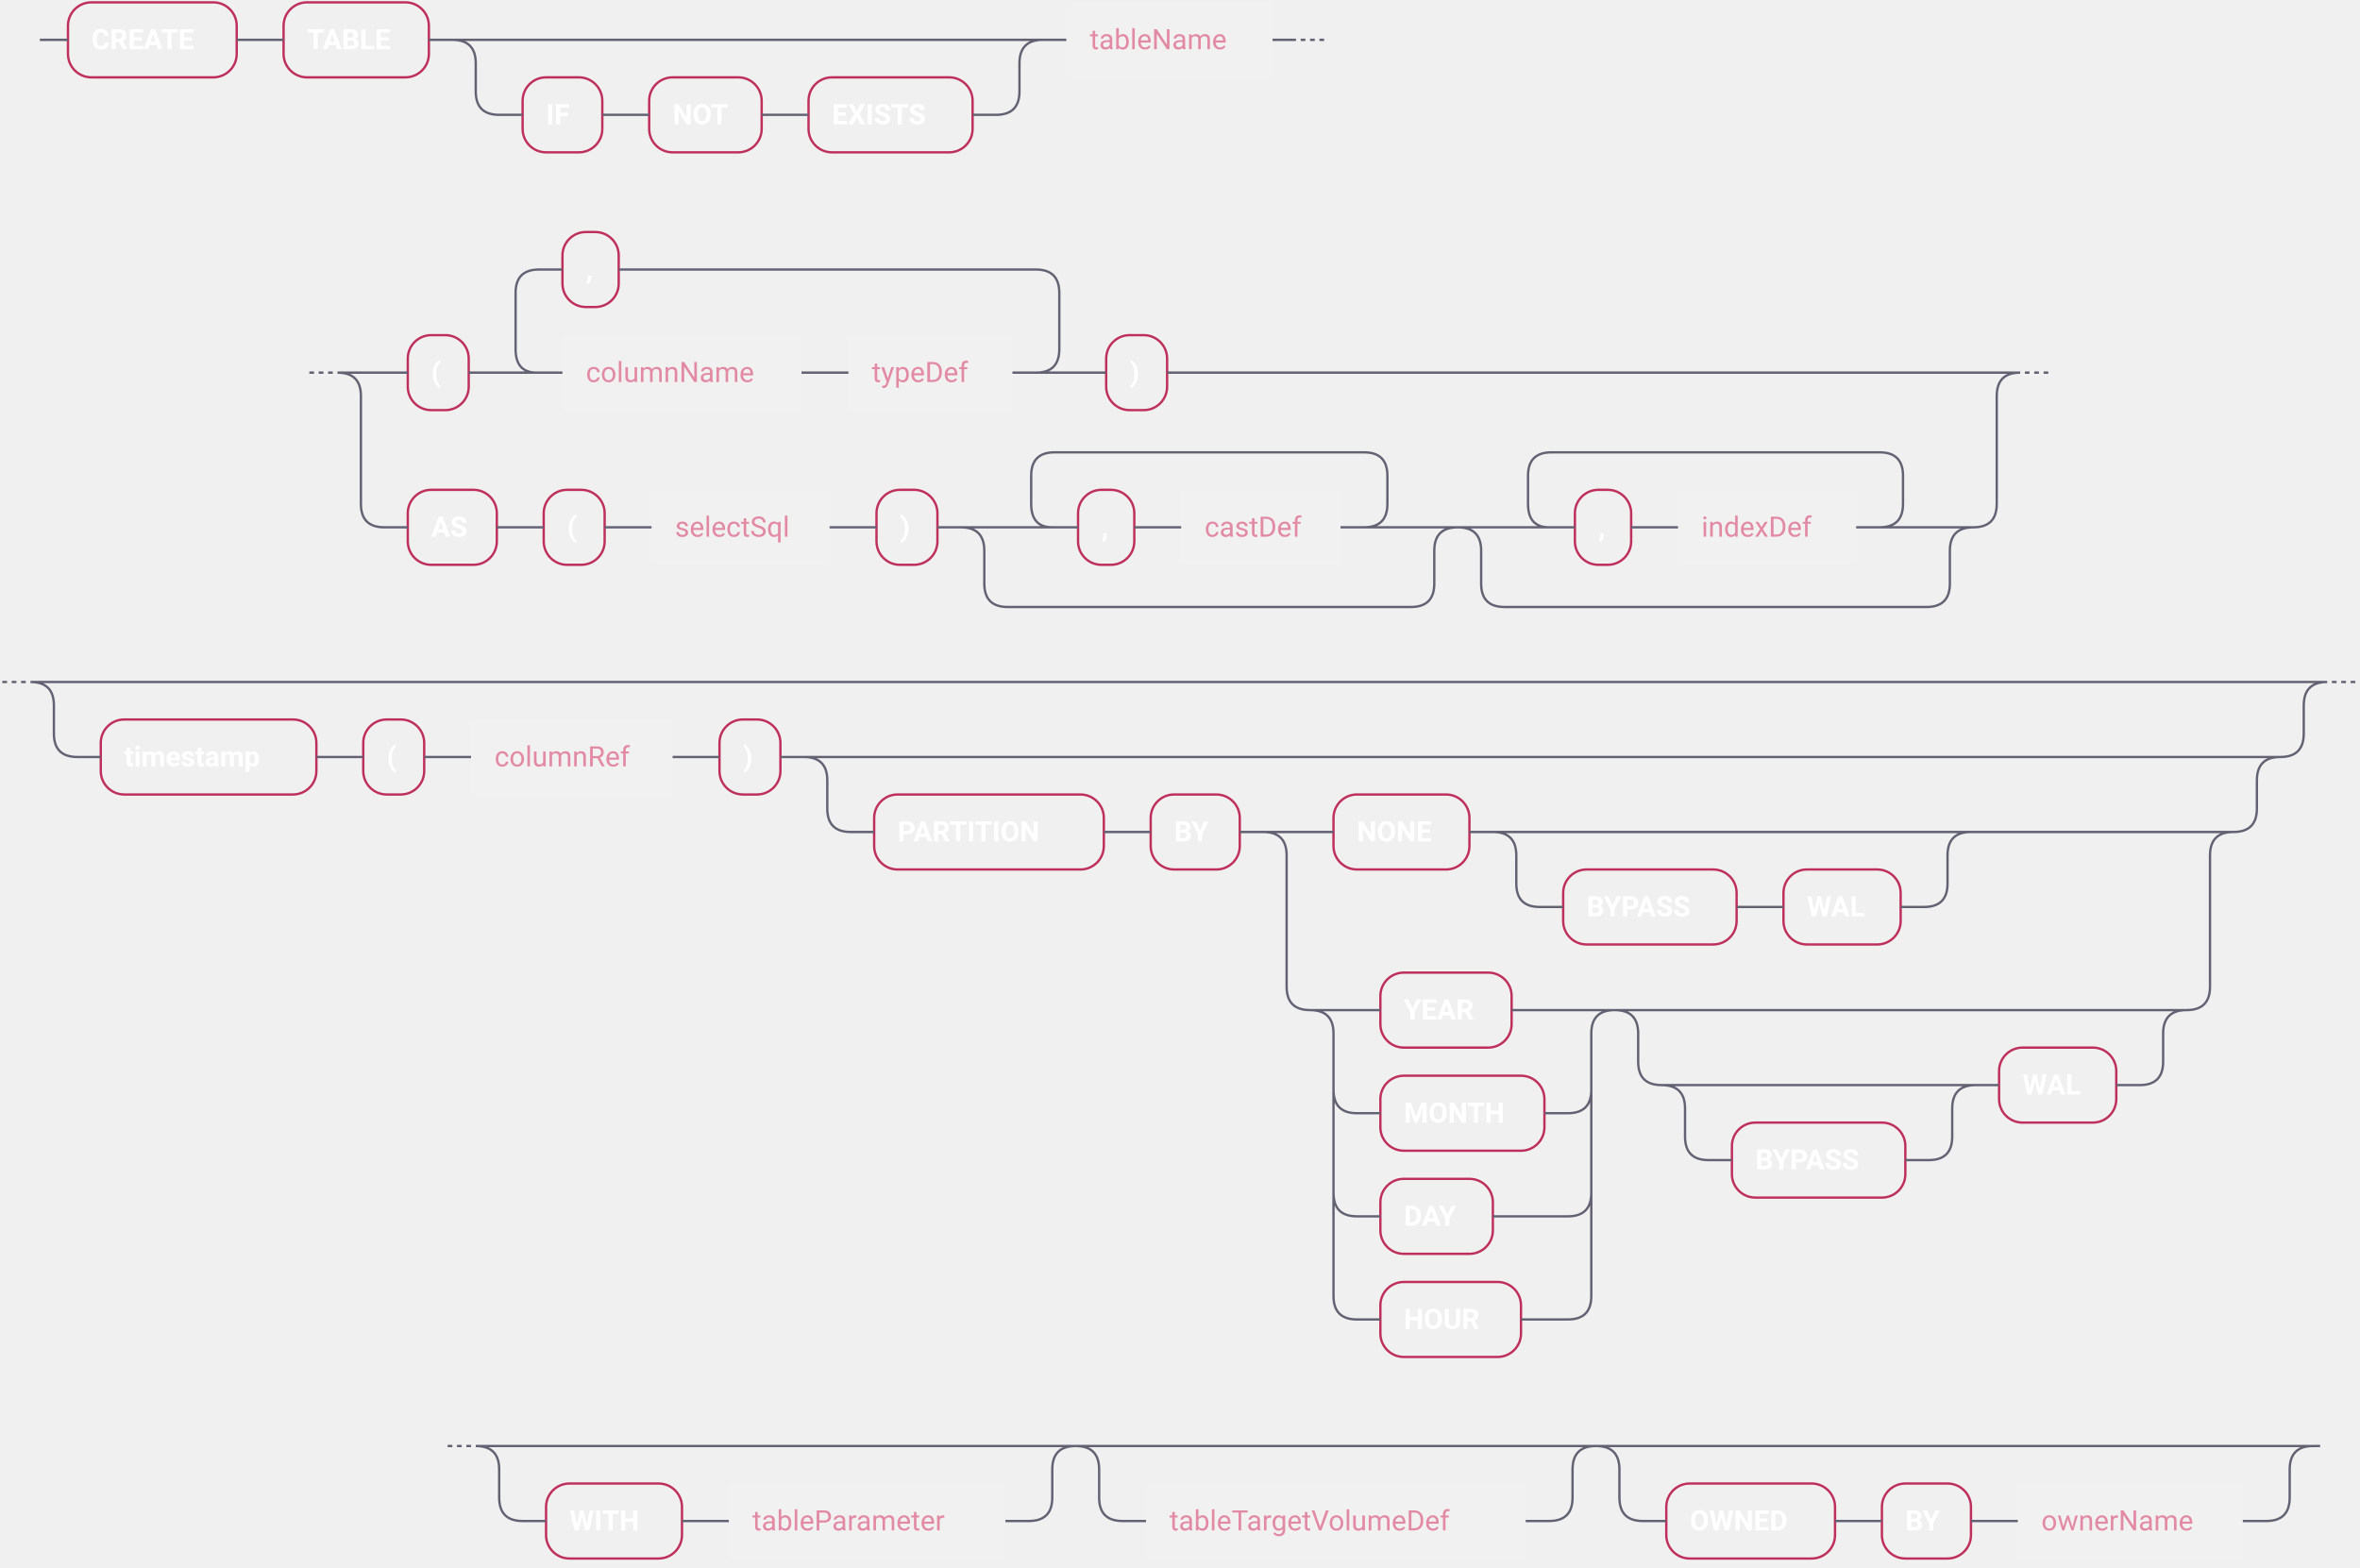
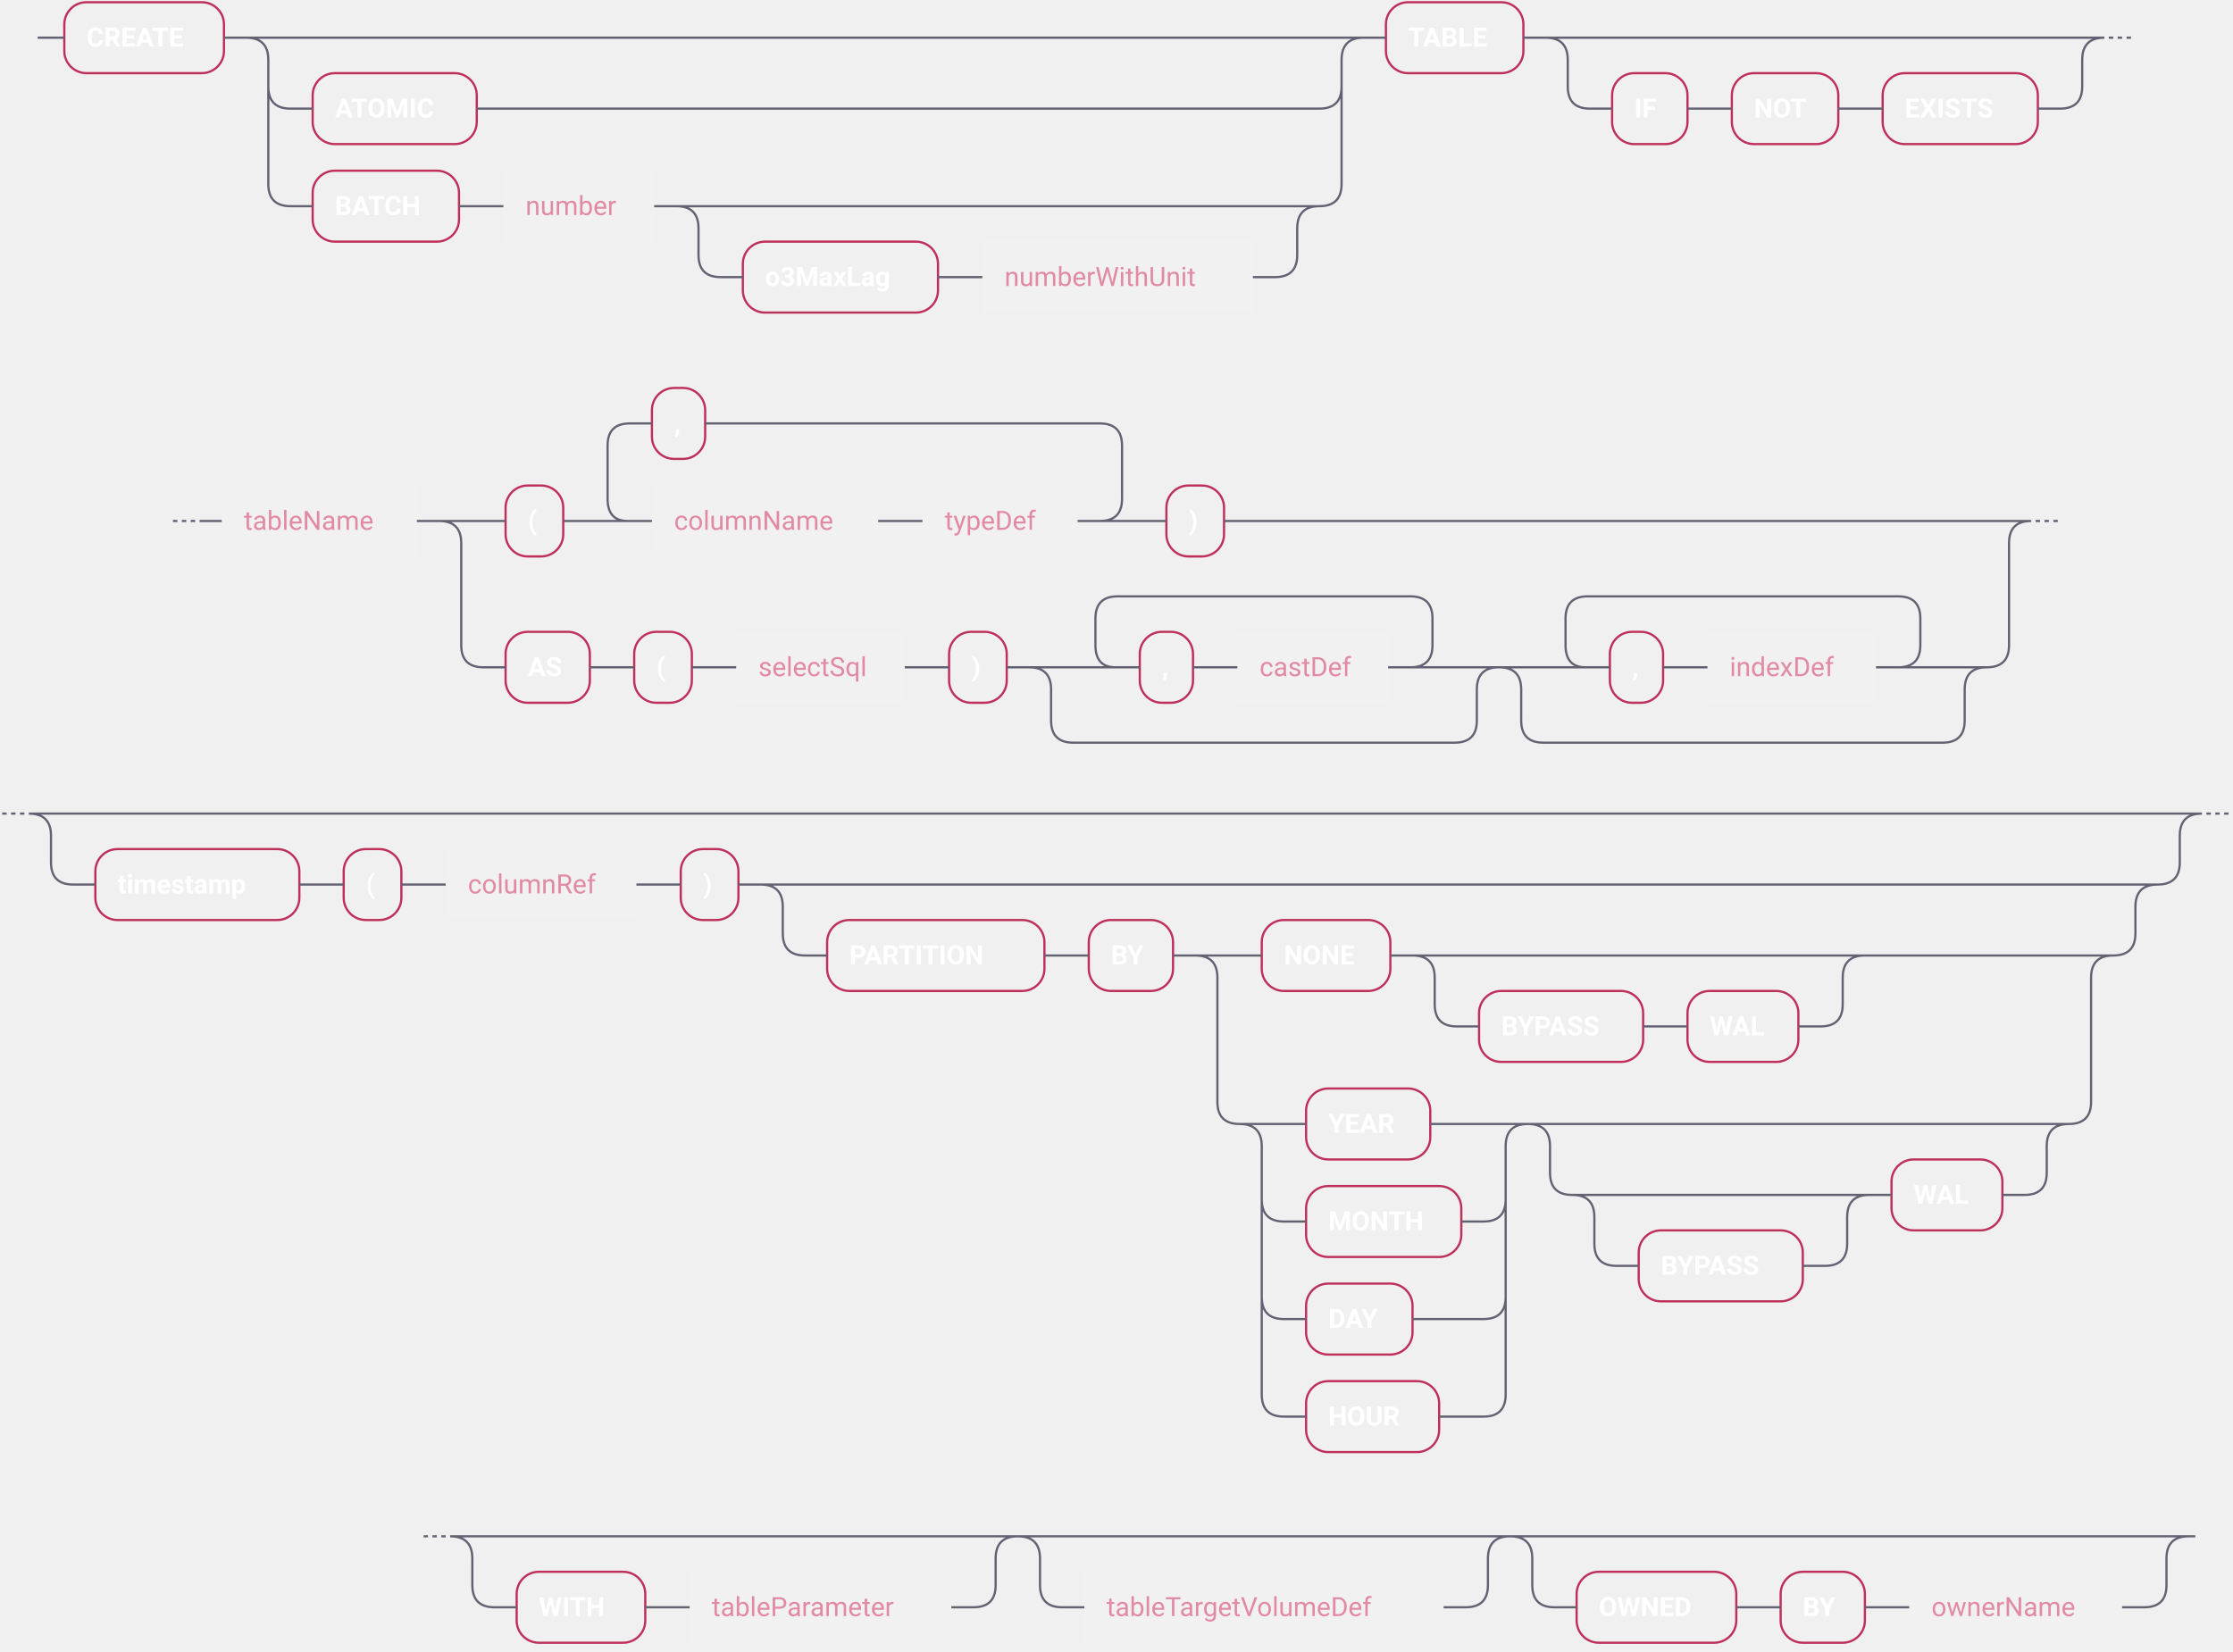
- <svg xmlns="http://www.w3.org/2000/svg" xmlns:xlink="http://www.w3.org/1999/xlink" width="1007" height="669">
+ <svg xmlns="http://www.w3.org/2000/svg" xmlns:xlink="http://www.w3.org/1999/xlink" width="1007" height="745">
  <defs>
    <style type="text/css">
-             text.nonterminal,text.terminal{font-family:-apple-system,BlinkMacSystemFont,"Segoe UI",Roboto,Ubuntu,Cantarell,Helvetica,sans-serif;font-size:12px}text.terminal{fill:#fff;font-weight:700}text.nonterminal{fill:#e289a4;font-weight:400}.line{fill:none;stroke:#636273}polygon,rect{fill:none;stroke:none}rect.terminal{fill:none;stroke:#be2f5b}rect.nonterminal{fill:rgba(255,255,255,.1);stroke:none}
+             @namespace "http://www.w3.org/2000/svg";
+             .line                 {fill: none; stroke: #636273;}
+             .bold-line            {stroke: #636273; shape-rendering: crispEdges; stroke-width: 2; }
+             .thin-line            {stroke: #636273; shape-rendering: crispEdges}
+             .filled               {fill: #636273; stroke: none;}
+             text.terminal         {font-family: -apple-system, BlinkMacSystemFont, "Segoe UI", Roboto, Ubuntu, Cantarell, Helvetica, sans-serif;
+             font-size: 12px;
+             fill: #ffffff;
+             font-weight: bold;
+             }
+             text.nonterminal      {font-family: -apple-system, BlinkMacSystemFont, "Segoe UI", Roboto, Ubuntu, Cantarell, Helvetica, sans-serif;
+             font-size: 12px;
+             fill: #e289a4;
+             font-weight: normal;
+             }
+             text.regexp           {font-family: -apple-system, BlinkMacSystemFont, "Segoe UI", Roboto, Ubuntu, Cantarell, Helvetica, sans-serif;
+             font-size: 12px;
+             fill: #00141F;
+             font-weight: normal;
+             }
+             rect, circle, polygon {fill: none; stroke: none;}
+             rect.terminal         {fill: none; stroke: #be2f5b;}
+             rect.nonterminal      {fill: rgba(255,255,255,0.1); stroke: none;}
+             rect.text             {fill: none; stroke: none;}
+             polygon.regexp        {fill: #C7ECFF; stroke: #038cbc;}
        </style>
  </defs>
  <polygon points="9 17 1 13 1 21" />
  <polygon points="17 17 9 13 9 21" />
  <rect x="31" y="3" width="72" height="32" rx="10" />
  <rect x="29" y="1" width="72" height="32" class="terminal" rx="10" />
  <text class="terminal" x="39" y="21">CREATE</text>
-   <rect x="123" y="3" width="62" height="32" rx="10" />
-   <rect x="121" y="1" width="62" height="32" class="terminal" rx="10" />
-   <text class="terminal" x="131" y="21">TABLE</text>
-   <rect x="225" y="35" width="34" height="32" rx="10" />
-   <rect x="223" y="33" width="34" height="32" class="terminal" rx="10" />
-   <text class="terminal" x="233" y="53">IF</text>
-   <rect x="279" y="35" width="48" height="32" rx="10" />
-   <rect x="277" y="33" width="48" height="32" class="terminal" rx="10" />
-   <text class="terminal" x="287" y="53">NOT</text>
-   <rect x="347" y="35" width="70" height="32" rx="10" />
-   <rect x="345" y="33" width="70" height="32" class="terminal" rx="10" />
-   <text class="terminal" x="355" y="53">EXISTS</text>
+   <rect x="143" y="35" width="74" height="32" rx="10" />
+   <rect x="141" y="33" width="74" height="32" class="terminal" rx="10" />
+   <text class="terminal" x="151" y="53">ATOMIC</text>
+   <rect x="143" y="79" width="66" height="32" rx="10" />
+   <rect x="141" y="77" width="66" height="32" class="terminal" rx="10" />
+   <text class="terminal" x="151" y="97">BATCH</text>
+   <a xlink:href="#number" xlink:title="number">
+     <rect x="229" y="79" width="68" height="32" />
+     <rect x="227" y="77" width="68" height="32" class="nonterminal" />
+     <text class="nonterminal" x="237" y="97">number</text>
+   </a>
+   <rect x="337" y="111" width="88" height="32" rx="10" />
+   <rect x="335" y="109" width="88" height="32" class="terminal" rx="10" />
+   <text class="terminal" x="345" y="129">o3MaxLag</text>
+   <a xlink:href="#numberWithUnit" xlink:title="numberWithUnit">
+     <rect x="445" y="111" width="122" height="32" />
+     <rect x="443" y="109" width="122" height="32" class="nonterminal" />
+     <text class="nonterminal" x="453" y="129">numberWithUnit</text>
+   </a>
+   <rect x="627" y="3" width="62" height="32" rx="10" />
+   <rect x="625" y="1" width="62" height="32" class="terminal" rx="10" />
+   <text class="terminal" x="635" y="21">TABLE</text>
+   <rect x="729" y="35" width="34" height="32" rx="10" />
+   <rect x="727" y="33" width="34" height="32" class="terminal" rx="10" />
+   <text class="terminal" x="737" y="53">IF</text>
+   <rect x="783" y="35" width="48" height="32" rx="10" />
+   <rect x="781" y="33" width="48" height="32" class="terminal" rx="10" />
+   <text class="terminal" x="791" y="53">NOT</text>
+   <rect x="851" y="35" width="70" height="32" rx="10" />
+   <rect x="849" y="33" width="70" height="32" class="terminal" rx="10" />
+   <text class="terminal" x="859" y="53">EXISTS</text>
  <a xlink:href="#tableName" xlink:title="tableName">
-     <rect x="457" y="3" width="88" height="32" />
-     <rect x="455" y="1" width="88" height="32" class="nonterminal" />
-     <text class="nonterminal" x="465" y="21">tableName</text>
+     <rect x="102" y="221" width="88" height="32" />
+     <rect x="100" y="219" width="88" height="32" class="nonterminal" />
+     <text class="nonterminal" x="110" y="239">tableName</text>
  </a>
-   <rect x="176" y="145" width="26" height="32" rx="10" />
-   <rect x="174" y="143" width="26" height="32" class="terminal" rx="10" />
-   <text class="terminal" x="184" y="163">(</text>
+   <rect x="230" y="221" width="26" height="32" rx="10" />
+   <rect x="228" y="219" width="26" height="32" class="terminal" rx="10" />
+   <text class="terminal" x="238" y="239">(</text>
  <a xlink:href="#columnName" xlink:title="columnName">
-     <rect x="242" y="145" width="102" height="32" />
-     <rect x="240" y="143" width="102" height="32" class="nonterminal" />
-     <text class="nonterminal" x="250" y="163">columnName</text>
+     <rect x="296" y="221" width="102" height="32" />
+     <rect x="294" y="219" width="102" height="32" class="nonterminal" />
+     <text class="nonterminal" x="304" y="239">columnName</text>
  </a>
  <a xlink:href="#typeDef" xlink:title="typeDef">
-     <rect x="364" y="145" width="70" height="32" />
-     <rect x="362" y="143" width="70" height="32" class="nonterminal" />
-     <text class="nonterminal" x="372" y="163">typeDef</text>
+     <rect x="418" y="221" width="70" height="32" />
+     <rect x="416" y="219" width="70" height="32" class="nonterminal" />
+     <text class="nonterminal" x="426" y="239">typeDef</text>
  </a>
-   <rect x="242" y="101" width="24" height="32" rx="10" />
-   <rect x="240" y="99" width="24" height="32" class="terminal" rx="10" />
-   <text class="terminal" x="250" y="119">,</text>
-   <rect x="474" y="145" width="26" height="32" rx="10" />
-   <rect x="472" y="143" width="26" height="32" class="terminal" rx="10" />
-   <text class="terminal" x="482" y="163">)</text>
-   <rect x="176" y="211" width="38" height="32" rx="10" />
-   <rect x="174" y="209" width="38" height="32" class="terminal" rx="10" />
-   <text class="terminal" x="184" y="229">AS</text>
-   <rect x="234" y="211" width="26" height="32" rx="10" />
-   <rect x="232" y="209" width="26" height="32" class="terminal" rx="10" />
-   <text class="terminal" x="242" y="229">(</text>
+   <rect x="296" y="177" width="24" height="32" rx="10" />
+   <rect x="294" y="175" width="24" height="32" class="terminal" rx="10" />
+   <text class="terminal" x="304" y="195">,</text>
+   <rect x="528" y="221" width="26" height="32" rx="10" />
+   <rect x="526" y="219" width="26" height="32" class="terminal" rx="10" />
+   <text class="terminal" x="536" y="239">)</text>
+   <rect x="230" y="287" width="38" height="32" rx="10" />
+   <rect x="228" y="285" width="38" height="32" class="terminal" rx="10" />
+   <text class="terminal" x="238" y="305">AS</text>
+   <rect x="288" y="287" width="26" height="32" rx="10" />
+   <rect x="286" y="285" width="26" height="32" class="terminal" rx="10" />
+   <text class="terminal" x="296" y="305">(</text>
  <a xlink:href="#selectSql" xlink:title="selectSql">
-     <rect x="280" y="211" width="76" height="32" />
-     <rect x="278" y="209" width="76" height="32" class="nonterminal" />
-     <text class="nonterminal" x="288" y="229">selectSql</text>
+     <rect x="334" y="287" width="76" height="32" />
+     <rect x="332" y="285" width="76" height="32" class="nonterminal" />
+     <text class="nonterminal" x="342" y="305">selectSql</text>
  </a>
-   <rect x="376" y="211" width="26" height="32" rx="10" />
-   <rect x="374" y="209" width="26" height="32" class="terminal" rx="10" />
-   <text class="terminal" x="384" y="229">)</text>
-   <rect x="462" y="211" width="24" height="32" rx="10" />
-   <rect x="460" y="209" width="24" height="32" class="terminal" rx="10" />
-   <text class="terminal" x="470" y="229">,</text>
+   <rect x="430" y="287" width="26" height="32" rx="10" />
+   <rect x="428" y="285" width="26" height="32" class="terminal" rx="10" />
+   <text class="terminal" x="438" y="305">)</text>
+   <rect x="516" y="287" width="24" height="32" rx="10" />
+   <rect x="514" y="285" width="24" height="32" class="terminal" rx="10" />
+   <text class="terminal" x="524" y="305">,</text>
  <a xlink:href="#castDef" xlink:title="castDef">
-     <rect x="506" y="211" width="68" height="32" />
-     <rect x="504" y="209" width="68" height="32" class="nonterminal" />
-     <text class="nonterminal" x="514" y="229">castDef</text>
+     <rect x="560" y="287" width="68" height="32" />
+     <rect x="558" y="285" width="68" height="32" class="nonterminal" />
+     <text class="nonterminal" x="568" y="305">castDef</text>
  </a>
-   <rect x="674" y="211" width="24" height="32" rx="10" />
-   <rect x="672" y="209" width="24" height="32" class="terminal" rx="10" />
-   <text class="terminal" x="682" y="229">,</text>
+   <rect x="728" y="287" width="24" height="32" rx="10" />
+   <rect x="726" y="285" width="24" height="32" class="terminal" rx="10" />
+   <text class="terminal" x="736" y="305">,</text>
  <a xlink:href="#indexDef" xlink:title="indexDef">
-     <rect x="718" y="211" width="76" height="32" />
-     <rect x="716" y="209" width="76" height="32" class="nonterminal" />
-     <text class="nonterminal" x="726" y="229">indexDef</text>
+     <rect x="772" y="287" width="76" height="32" />
+     <rect x="770" y="285" width="76" height="32" class="nonterminal" />
+     <text class="nonterminal" x="780" y="305">indexDef</text>
  </a>
-   <rect x="45" y="309" width="92" height="32" rx="10" />
-   <rect x="43" y="307" width="92" height="32" class="terminal" rx="10" />
-   <text class="terminal" x="53" y="327">timestamp</text>
-   <rect x="157" y="309" width="26" height="32" rx="10" />
-   <rect x="155" y="307" width="26" height="32" class="terminal" rx="10" />
-   <text class="terminal" x="165" y="327">(</text>
+   <rect x="45" y="385" width="92" height="32" rx="10" />
+   <rect x="43" y="383" width="92" height="32" class="terminal" rx="10" />
+   <text class="terminal" x="53" y="403">timestamp</text>
+   <rect x="157" y="385" width="26" height="32" rx="10" />
+   <rect x="155" y="383" width="26" height="32" class="terminal" rx="10" />
+   <text class="terminal" x="165" y="403">(</text>
  <a xlink:href="#columnRef" xlink:title="columnRef">
-     <rect x="203" y="309" width="86" height="32" />
-     <rect x="201" y="307" width="86" height="32" class="nonterminal" />
-     <text class="nonterminal" x="211" y="327">columnRef</text>
+     <rect x="203" y="385" width="86" height="32" />
+     <rect x="201" y="383" width="86" height="32" class="nonterminal" />
+     <text class="nonterminal" x="211" y="403">columnRef</text>
  </a>
-   <rect x="309" y="309" width="26" height="32" rx="10" />
-   <rect x="307" y="307" width="26" height="32" class="terminal" rx="10" />
-   <text class="terminal" x="317" y="327">)</text>
-   <rect x="375" y="341" width="98" height="32" rx="10" />
-   <rect x="373" y="339" width="98" height="32" class="terminal" rx="10" />
-   <text class="terminal" x="383" y="359">PARTITION</text>
-   <rect x="493" y="341" width="38" height="32" rx="10" />
-   <rect x="491" y="339" width="38" height="32" class="terminal" rx="10" />
-   <text class="terminal" x="501" y="359">BY</text>
-   <rect x="571" y="341" width="58" height="32" rx="10" />
-   <rect x="569" y="339" width="58" height="32" class="terminal" rx="10" />
-   <text class="terminal" x="579" y="359">NONE</text>
-   <rect x="669" y="373" width="74" height="32" rx="10" />
-   <rect x="667" y="371" width="74" height="32" class="terminal" rx="10" />
-   <text class="terminal" x="677" y="391">BYPASS</text>
-   <rect x="763" y="373" width="50" height="32" rx="10" />
-   <rect x="761" y="371" width="50" height="32" class="terminal" rx="10" />
-   <text class="terminal" x="771" y="391">WAL</text>
-   <rect x="591" y="417" width="56" height="32" rx="10" />
-   <rect x="589" y="415" width="56" height="32" class="terminal" rx="10" />
-   <text class="terminal" x="599" y="435">YEAR</text>
-   <rect x="591" y="461" width="70" height="32" rx="10" />
-   <rect x="589" y="459" width="70" height="32" class="terminal" rx="10" />
-   <text class="terminal" x="599" y="479">MONTH</text>
-   <rect x="591" y="505" width="48" height="32" rx="10" />
-   <rect x="589" y="503" width="48" height="32" class="terminal" rx="10" />
-   <text class="terminal" x="599" y="523">DAY</text>
-   <rect x="591" y="549" width="60" height="32" rx="10" />
-   <rect x="589" y="547" width="60" height="32" class="terminal" rx="10" />
-   <text class="terminal" x="599" y="567">HOUR</text>
-   <rect x="741" y="481" width="74" height="32" rx="10" />
-   <rect x="739" y="479" width="74" height="32" class="terminal" rx="10" />
-   <text class="terminal" x="749" y="499">BYPASS</text>
-   <rect x="855" y="449" width="50" height="32" rx="10" />
-   <rect x="853" y="447" width="50" height="32" class="terminal" rx="10" />
-   <text class="terminal" x="863" y="467">WAL</text>
-   <rect x="235" y="635" width="58" height="32" rx="10" />
-   <rect x="233" y="633" width="58" height="32" class="terminal" rx="10" />
-   <text class="terminal" x="243" y="653">WITH</text>
+   <rect x="309" y="385" width="26" height="32" rx="10" />
+   <rect x="307" y="383" width="26" height="32" class="terminal" rx="10" />
+   <text class="terminal" x="317" y="403">)</text>
+   <rect x="375" y="417" width="98" height="32" rx="10" />
+   <rect x="373" y="415" width="98" height="32" class="terminal" rx="10" />
+   <text class="terminal" x="383" y="435">PARTITION</text>
+   <rect x="493" y="417" width="38" height="32" rx="10" />
+   <rect x="491" y="415" width="38" height="32" class="terminal" rx="10" />
+   <text class="terminal" x="501" y="435">BY</text>
+   <rect x="571" y="417" width="58" height="32" rx="10" />
+   <rect x="569" y="415" width="58" height="32" class="terminal" rx="10" />
+   <text class="terminal" x="579" y="435">NONE</text>
+   <rect x="669" y="449" width="74" height="32" rx="10" />
+   <rect x="667" y="447" width="74" height="32" class="terminal" rx="10" />
+   <text class="terminal" x="677" y="467">BYPASS</text>
+   <rect x="763" y="449" width="50" height="32" rx="10" />
+   <rect x="761" y="447" width="50" height="32" class="terminal" rx="10" />
+   <text class="terminal" x="771" y="467">WAL</text>
+   <rect x="591" y="493" width="56" height="32" rx="10" />
+   <rect x="589" y="491" width="56" height="32" class="terminal" rx="10" />
+   <text class="terminal" x="599" y="511">YEAR</text>
+   <rect x="591" y="537" width="70" height="32" rx="10" />
+   <rect x="589" y="535" width="70" height="32" class="terminal" rx="10" />
+   <text class="terminal" x="599" y="555">MONTH</text>
+   <rect x="591" y="581" width="48" height="32" rx="10" />
+   <rect x="589" y="579" width="48" height="32" class="terminal" rx="10" />
+   <text class="terminal" x="599" y="599">DAY</text>
+   <rect x="591" y="625" width="60" height="32" rx="10" />
+   <rect x="589" y="623" width="60" height="32" class="terminal" rx="10" />
+   <text class="terminal" x="599" y="643">HOUR</text>
+   <rect x="741" y="557" width="74" height="32" rx="10" />
+   <rect x="739" y="555" width="74" height="32" class="terminal" rx="10" />
+   <text class="terminal" x="749" y="575">BYPASS</text>
+   <rect x="855" y="525" width="50" height="32" rx="10" />
+   <rect x="853" y="523" width="50" height="32" class="terminal" rx="10" />
+   <text class="terminal" x="863" y="543">WAL</text>
+   <rect x="235" y="711" width="58" height="32" rx="10" />
+   <rect x="233" y="709" width="58" height="32" class="terminal" rx="10" />
+   <text class="terminal" x="243" y="729">WITH</text>
  <a xlink:href="#tableParameter" xlink:title="tableParameter">
-     <rect x="313" y="635" width="118" height="32" />
-     <rect x="311" y="633" width="118" height="32" class="nonterminal" />
-     <text class="nonterminal" x="321" y="653">tableParameter</text>
+     <rect x="313" y="711" width="118" height="32" />
+     <rect x="311" y="709" width="118" height="32" class="nonterminal" />
+     <text class="nonterminal" x="321" y="729">tableParameter</text>
  </a>
  <a xlink:href="#tableTargetVolumeDef" xlink:title="tableTargetVolumeDef">
-     <rect x="491" y="635" width="162" height="32" />
-     <rect x="489" y="633" width="162" height="32" class="nonterminal" />
-     <text class="nonterminal" x="499" y="653">tableTargetVolumeDef</text>
+     <rect x="491" y="711" width="162" height="32" />
+     <rect x="489" y="709" width="162" height="32" class="nonterminal" />
+     <text class="nonterminal" x="499" y="729">tableTargetVolumeDef</text>
  </a>
-   <rect x="713" y="635" width="72" height="32" rx="10" />
-   <rect x="711" y="633" width="72" height="32" class="terminal" rx="10" />
-   <text class="terminal" x="721" y="653">OWNED</text>
-   <rect x="805" y="635" width="38" height="32" rx="10" />
-   <rect x="803" y="633" width="38" height="32" class="terminal" rx="10" />
-   <text class="terminal" x="813" y="653">BY</text>
+   <rect x="713" y="711" width="72" height="32" rx="10" />
+   <rect x="711" y="709" width="72" height="32" class="terminal" rx="10" />
+   <text class="terminal" x="721" y="729">OWNED</text>
+   <rect x="805" y="711" width="38" height="32" rx="10" />
+   <rect x="803" y="709" width="38" height="32" class="terminal" rx="10" />
+   <text class="terminal" x="813" y="729">BY</text>
  <a xlink:href="#ownerName" xlink:title="ownerName">
-     <rect x="863" y="635" width="96" height="32" />
-     <rect x="861" y="633" width="96" height="32" class="nonterminal" />
-     <text class="nonterminal" x="871" y="653">ownerName</text>
+     <rect x="863" y="711" width="96" height="32" />
+     <rect x="861" y="709" width="96" height="32" class="nonterminal" />
+     <text class="nonterminal" x="871" y="729">ownerName</text>
  </a>
-   <path class="line" d="m17 17 h2 m0 0 h10 m72 0 h10 m0 0 h10 m62 0 h10 m20 0 h10 m0 0 h202 m-232 0 h20 m212 0 h20 m-252 0 q10 0 10 10 m232 0 q0 -10 10 -10 m-242 10 v12 m232 0 v-12 m-232 12 q0 10 10 10 m212 0 q10 0 10 -10 m-222 10 h10 m34 0 h10 m0 0 h10 m48 0 h10 m0 0 h10 m70 0 h10 m20 -32 h10 m88 0 h10 m2 0 l2 0 m2 0 l2 0 m2 0 l2 0 m-433 142 l2 0 m2 0 l2 0 m2 0 l2 0 m22 0 h10 m26 0 h10 m20 0 h10 m102 0 h10 m0 0 h10 m70 0 h10 m-232 0 l20 0 m-1 0 q-9 0 -9 -10 l0 -24 q0 -10 10 -10 m212 44 l20 0 m-20 0 q10 0 10 -10 l0 -24 q0 -10 -10 -10 m-212 0 h10 m24 0 h10 m0 0 h168 m20 44 h10 m26 0 h10 m0 0 h334 m-698 0 h20 m678 0 h20 m-718 0 q10 0 10 10 m698 0 q0 -10 10 -10 m-708 10 v46 m698 0 v-46 m-698 46 q0 10 10 10 m678 0 q10 0 10 -10 m-688 10 h10 m38 0 h10 m0 0 h10 m26 0 h10 m0 0 h10 m76 0 h10 m0 0 h10 m26 0 h10 m40 0 h10 m24 0 h10 m0 0 h10 m68 0 h10 m-152 0 l20 0 m-1 0 q-9 0 -9 -10 l0 -12 q0 -10 10 -10 m132 32 l20 0 m-20 0 q10 0 10 -10 l0 -12 q0 -10 -10 -10 m-132 0 h10 m0 0 h122 m-172 32 h20 m172 0 h20 m-212 0 q10 0 10 10 m192 0 q0 -10 10 -10 m-202 10 v14 m192 0 v-14 m-192 14 q0 10 10 10 m172 0 q10 0 10 -10 m-182 10 h10 m0 0 h162 m60 -34 h10 m24 0 h10 m0 0 h10 m76 0 h10 m-160 0 l20 0 m-1 0 q-9 0 -9 -10 l0 -12 q0 -10 10 -10 m140 32 l20 0 m-20 0 q10 0 10 -10 l0 -12 q0 -10 -10 -10 m-140 0 h10 m0 0 h130 m-180 32 h20 m180 0 h20 m-220 0 q10 0 10 10 m200 0 q0 -10 10 -10 m-210 10 v14 m200 0 v-14 m-200 14 q0 10 10 10 m180 0 q10 0 10 -10 m-190 10 h10 m0 0 h170 m42 -100 l2 0 m2 0 l2 0 m2 0 l2 0 m-873 132 l2 0 m2 0 l2 0 m2 0 l2 0 m22 0 h10 m0 0 h930 m-960 0 h20 m940 0 h20 m-980 0 q10 0 10 10 m960 0 q0 -10 10 -10 m-970 10 v12 m960 0 v-12 m-960 12 q0 10 10 10 m940 0 q10 0 10 -10 m-950 10 h10 m92 0 h10 m0 0 h10 m26 0 h10 m0 0 h10 m86 0 h10 m0 0 h10 m26 0 h10 m20 0 h10 m0 0 h580 m-610 0 h20 m590 0 h20 m-630 0 q10 0 10 10 m610 0 q0 -10 10 -10 m-620 10 v12 m610 0 v-12 m-610 12 q0 10 10 10 m590 0 q10 0 10 -10 m-600 10 h10 m98 0 h10 m0 0 h10 m38 0 h10 m20 0 h10 m58 0 h10 m20 0 h10 m0 0 h154 m-184 0 h20 m164 0 h20 m-204 0 q10 0 10 10 m184 0 q0 -10 10 -10 m-194 10 v12 m184 0 v-12 m-184 12 q0 10 10 10 m164 0 q10 0 10 -10 m-174 10 h10 m74 0 h10 m0 0 h10 m50 0 h10 m20 -32 h92 m-394 0 h20 m374 0 h20 m-414 0 q10 0 10 10 m394 0 q0 -10 10 -10 m-404 10 v56 m394 0 v-56 m-394 56 q0 10 10 10 m374 0 q10 0 10 -10 m-364 10 h10 m56 0 h10 m0 0 h14 m-110 0 h20 m90 0 h20 m-130 0 q10 0 10 10 m110 0 q0 -10 10 -10 m-120 10 v24 m110 0 v-24 m-110 24 q0 10 10 10 m90 0 q10 0 10 -10 m-100 10 h10 m70 0 h10 m-100 -10 v20 m110 0 v-20 m-110 20 v24 m110 0 v-24 m-110 24 q0 10 10 10 m90 0 q10 0 10 -10 m-100 10 h10 m48 0 h10 m0 0 h22 m-100 -10 v20 m110 0 v-20 m-110 20 v24 m110 0 v-24 m-110 24 q0 10 10 10 m90 0 q10 0 10 -10 m-100 10 h10 m60 0 h10 m0 0 h10 m40 -132 h10 m0 0 h194 m-224 0 h20 m204 0 h20 m-244 0 q10 0 10 10 m224 0 q0 -10 10 -10 m-234 10 v12 m224 0 v-12 m-224 12 q0 10 10 10 m204 0 q10 0 10 -10 m-194 10 h10 m0 0 h84 m-114 0 h20 m94 0 h20 m-134 0 q10 0 10 10 m114 0 q0 -10 10 -10 m-124 10 v12 m114 0 v-12 m-114 12 q0 10 10 10 m94 0 q10 0 10 -10 m-104 10 h10 m74 0 h10 m20 -32 h10 m50 0 h10 m82 -172 l2 0 m2 0 l2 0 m2 0 l2 0 m-814 326 l2 0 m2 0 l2 0 m2 0 l2 0 m22 0 h10 m0 0 h206 m-236 0 h20 m216 0 h20 m-256 0 q10 0 10 10 m236 0 q0 -10 10 -10 m-246 10 v12 m236 0 v-12 m-236 12 q0 10 10 10 m216 0 q10 0 10 -10 m-226 10 h10 m58 0 h10 m0 0 h10 m118 0 h10 m40 -32 h10 m0 0 h172 m-202 0 h20 m182 0 h20 m-222 0 q10 0 10 10 m202 0 q0 -10 10 -10 m-212 10 v12 m202 0 v-12 m-202 12 q0 10 10 10 m182 0 q10 0 10 -10 m-192 10 h10 m162 0 h10 m40 -32 h10 m0 0 h256 m-286 0 h20 m266 0 h20 m-306 0 q10 0 10 10 m286 0 q0 -10 10 -10 m-296 10 v12 m286 0 v-12 m-286 12 q0 10 10 10 m266 0 q10 0 10 -10 m-276 10 h10 m72 0 h10 m0 0 h10 m38 0 h10 m0 0 h10 m96 0 h10 m23 -32 h-3" />
-   <polygon points="997 617 1005 613 1005 621" />
-   <polygon points="997 617 989 613 989 621" />
+   <path class="line" d="m17 17 h2 m0 0 h10 m72 0 h10 m20 0 h10 m0 0 h454 m-484 0 h20 m464 0 h20 m-504 0 q10 0 10 10 m484 0 q0 -10 10 -10 m-494 10 v12 m484 0 v-12 m-484 12 q0 10 10 10 m464 0 q10 0 10 -10 m-474 10 h10 m74 0 h10 m0 0 h370 m-474 -10 v20 m484 0 v-20 m-484 20 v24 m484 0 v-24 m-484 24 q0 10 10 10 m464 0 q10 0 10 -10 m-474 10 h10 m66 0 h10 m0 0 h10 m68 0 h10 m20 0 h10 m0 0 h240 m-270 0 h20 m250 0 h20 m-290 0 q10 0 10 10 m270 0 q0 -10 10 -10 m-280 10 v12 m270 0 v-12 m-270 12 q0 10 10 10 m250 0 q10 0 10 -10 m-260 10 h10 m88 0 h10 m0 0 h10 m122 0 h10 m40 -108 h10 m62 0 h10 m20 0 h10 m0 0 h202 m-232 0 h20 m212 0 h20 m-252 0 q10 0 10 10 m232 0 q0 -10 10 -10 m-242 10 v12 m232 0 v-12 m-232 12 q0 10 10 10 m212 0 q10 0 10 -10 m-222 10 h10 m34 0 h10 m0 0 h10 m48 0 h10 m0 0 h10 m70 0 h10 m22 -32 l2 0 m2 0 l2 0 m2 0 l2 0 m-883 218 l2 0 m2 0 l2 0 m2 0 l2 0 m2 0 h10 m88 0 h10 m20 0 h10 m26 0 h10 m20 0 h10 m102 0 h10 m0 0 h10 m70 0 h10 m-232 0 l20 0 m-1 0 q-9 0 -9 -10 l0 -24 q0 -10 10 -10 m212 44 l20 0 m-20 0 q10 0 10 -10 l0 -24 q0 -10 -10 -10 m-212 0 h10 m24 0 h10 m0 0 h168 m20 44 h10 m26 0 h10 m0 0 h334 m-698 0 h20 m678 0 h20 m-718 0 q10 0 10 10 m698 0 q0 -10 10 -10 m-708 10 v46 m698 0 v-46 m-698 46 q0 10 10 10 m678 0 q10 0 10 -10 m-688 10 h10 m38 0 h10 m0 0 h10 m26 0 h10 m0 0 h10 m76 0 h10 m0 0 h10 m26 0 h10 m40 0 h10 m24 0 h10 m0 0 h10 m68 0 h10 m-152 0 l20 0 m-1 0 q-9 0 -9 -10 l0 -12 q0 -10 10 -10 m132 32 l20 0 m-20 0 q10 0 10 -10 l0 -12 q0 -10 -10 -10 m-132 0 h10 m0 0 h122 m-172 32 h20 m172 0 h20 m-212 0 q10 0 10 10 m192 0 q0 -10 10 -10 m-202 10 v14 m192 0 v-14 m-192 14 q0 10 10 10 m172 0 q10 0 10 -10 m-182 10 h10 m0 0 h162 m60 -34 h10 m24 0 h10 m0 0 h10 m76 0 h10 m-160 0 l20 0 m-1 0 q-9 0 -9 -10 l0 -12 q0 -10 10 -10 m140 32 l20 0 m-20 0 q10 0 10 -10 l0 -12 q0 -10 -10 -10 m-140 0 h10 m0 0 h130 m-180 32 h20 m180 0 h20 m-220 0 q10 0 10 10 m200 0 q0 -10 10 -10 m-210 10 v14 m200 0 v-14 m-200 14 q0 10 10 10 m180 0 q10 0 10 -10 m-190 10 h10 m0 0 h170 m42 -100 l2 0 m2 0 l2 0 m2 0 l2 0 m-927 132 l2 0 m2 0 l2 0 m2 0 l2 0 m22 0 h10 m0 0 h930 m-960 0 h20 m940 0 h20 m-980 0 q10 0 10 10 m960 0 q0 -10 10 -10 m-970 10 v12 m960 0 v-12 m-960 12 q0 10 10 10 m940 0 q10 0 10 -10 m-950 10 h10 m92 0 h10 m0 0 h10 m26 0 h10 m0 0 h10 m86 0 h10 m0 0 h10 m26 0 h10 m20 0 h10 m0 0 h580 m-610 0 h20 m590 0 h20 m-630 0 q10 0 10 10 m610 0 q0 -10 10 -10 m-620 10 v12 m610 0 v-12 m-610 12 q0 10 10 10 m590 0 q10 0 10 -10 m-600 10 h10 m98 0 h10 m0 0 h10 m38 0 h10 m20 0 h10 m58 0 h10 m20 0 h10 m0 0 h154 m-184 0 h20 m164 0 h20 m-204 0 q10 0 10 10 m184 0 q0 -10 10 -10 m-194 10 v12 m184 0 v-12 m-184 12 q0 10 10 10 m164 0 q10 0 10 -10 m-174 10 h10 m74 0 h10 m0 0 h10 m50 0 h10 m20 -32 h92 m-394 0 h20 m374 0 h20 m-414 0 q10 0 10 10 m394 0 q0 -10 10 -10 m-404 10 v56 m394 0 v-56 m-394 56 q0 10 10 10 m374 0 q10 0 10 -10 m-364 10 h10 m56 0 h10 m0 0 h14 m-110 0 h20 m90 0 h20 m-130 0 q10 0 10 10 m110 0 q0 -10 10 -10 m-120 10 v24 m110 0 v-24 m-110 24 q0 10 10 10 m90 0 q10 0 10 -10 m-100 10 h10 m70 0 h10 m-100 -10 v20 m110 0 v-20 m-110 20 v24 m110 0 v-24 m-110 24 q0 10 10 10 m90 0 q10 0 10 -10 m-100 10 h10 m48 0 h10 m0 0 h22 m-100 -10 v20 m110 0 v-20 m-110 20 v24 m110 0 v-24 m-110 24 q0 10 10 10 m90 0 q10 0 10 -10 m-100 10 h10 m60 0 h10 m0 0 h10 m40 -132 h10 m0 0 h194 m-224 0 h20 m204 0 h20 m-244 0 q10 0 10 10 m224 0 q0 -10 10 -10 m-234 10 v12 m224 0 v-12 m-224 12 q0 10 10 10 m204 0 q10 0 10 -10 m-194 10 h10 m0 0 h84 m-114 0 h20 m94 0 h20 m-134 0 q10 0 10 10 m114 0 q0 -10 10 -10 m-124 10 v12 m114 0 v-12 m-114 12 q0 10 10 10 m94 0 q10 0 10 -10 m-104 10 h10 m74 0 h10 m20 -32 h10 m50 0 h10 m82 -172 l2 0 m2 0 l2 0 m2 0 l2 0 m-814 326 l2 0 m2 0 l2 0 m2 0 l2 0 m22 0 h10 m0 0 h206 m-236 0 h20 m216 0 h20 m-256 0 q10 0 10 10 m236 0 q0 -10 10 -10 m-246 10 v12 m236 0 v-12 m-236 12 q0 10 10 10 m216 0 q10 0 10 -10 m-226 10 h10 m58 0 h10 m0 0 h10 m118 0 h10 m40 -32 h10 m0 0 h172 m-202 0 h20 m182 0 h20 m-222 0 q10 0 10 10 m202 0 q0 -10 10 -10 m-212 10 v12 m202 0 v-12 m-202 12 q0 10 10 10 m182 0 q10 0 10 -10 m-192 10 h10 m162 0 h10 m40 -32 h10 m0 0 h256 m-286 0 h20 m266 0 h20 m-306 0 q10 0 10 10 m286 0 q0 -10 10 -10 m-296 10 v12 m286 0 v-12 m-286 12 q0 10 10 10 m266 0 q10 0 10 -10 m-276 10 h10 m72 0 h10 m0 0 h10 m38 0 h10 m0 0 h10 m96 0 h10 m23 -32 h-3" />
+   <polygon points="997 693 1005 689 1005 697" />
+   <polygon points="997 693 989 689 989 697" />
</svg>
